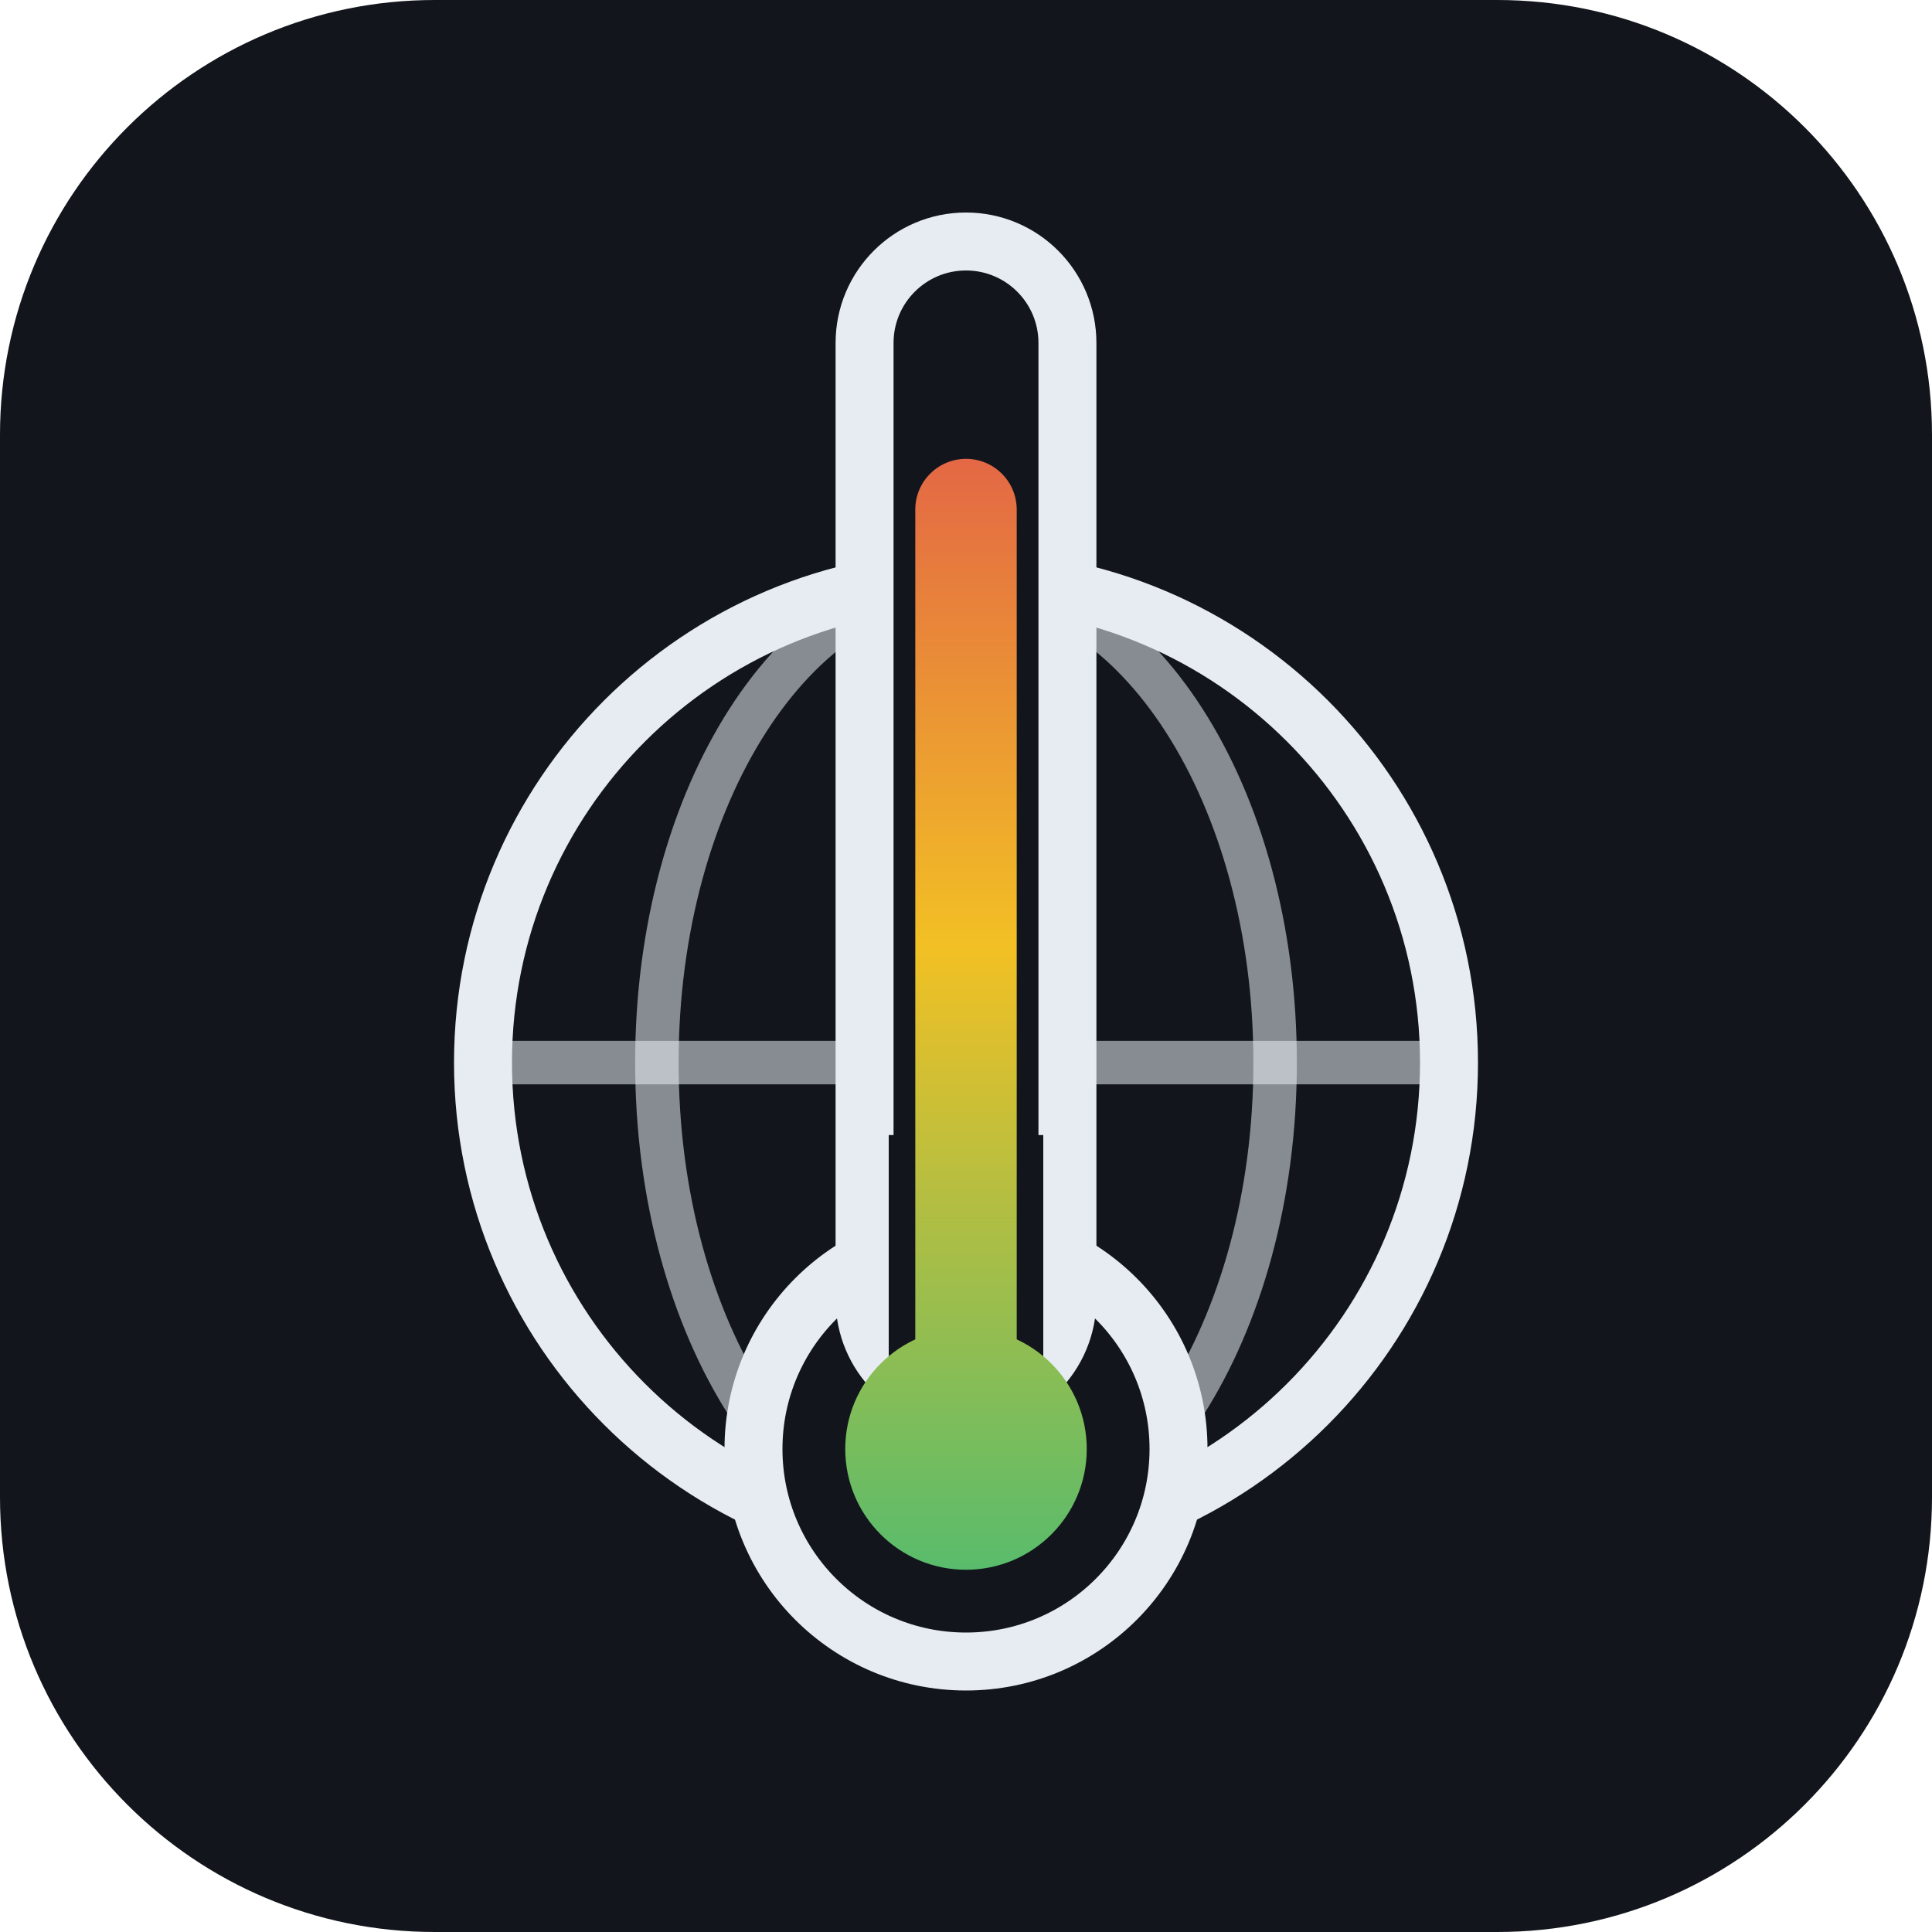
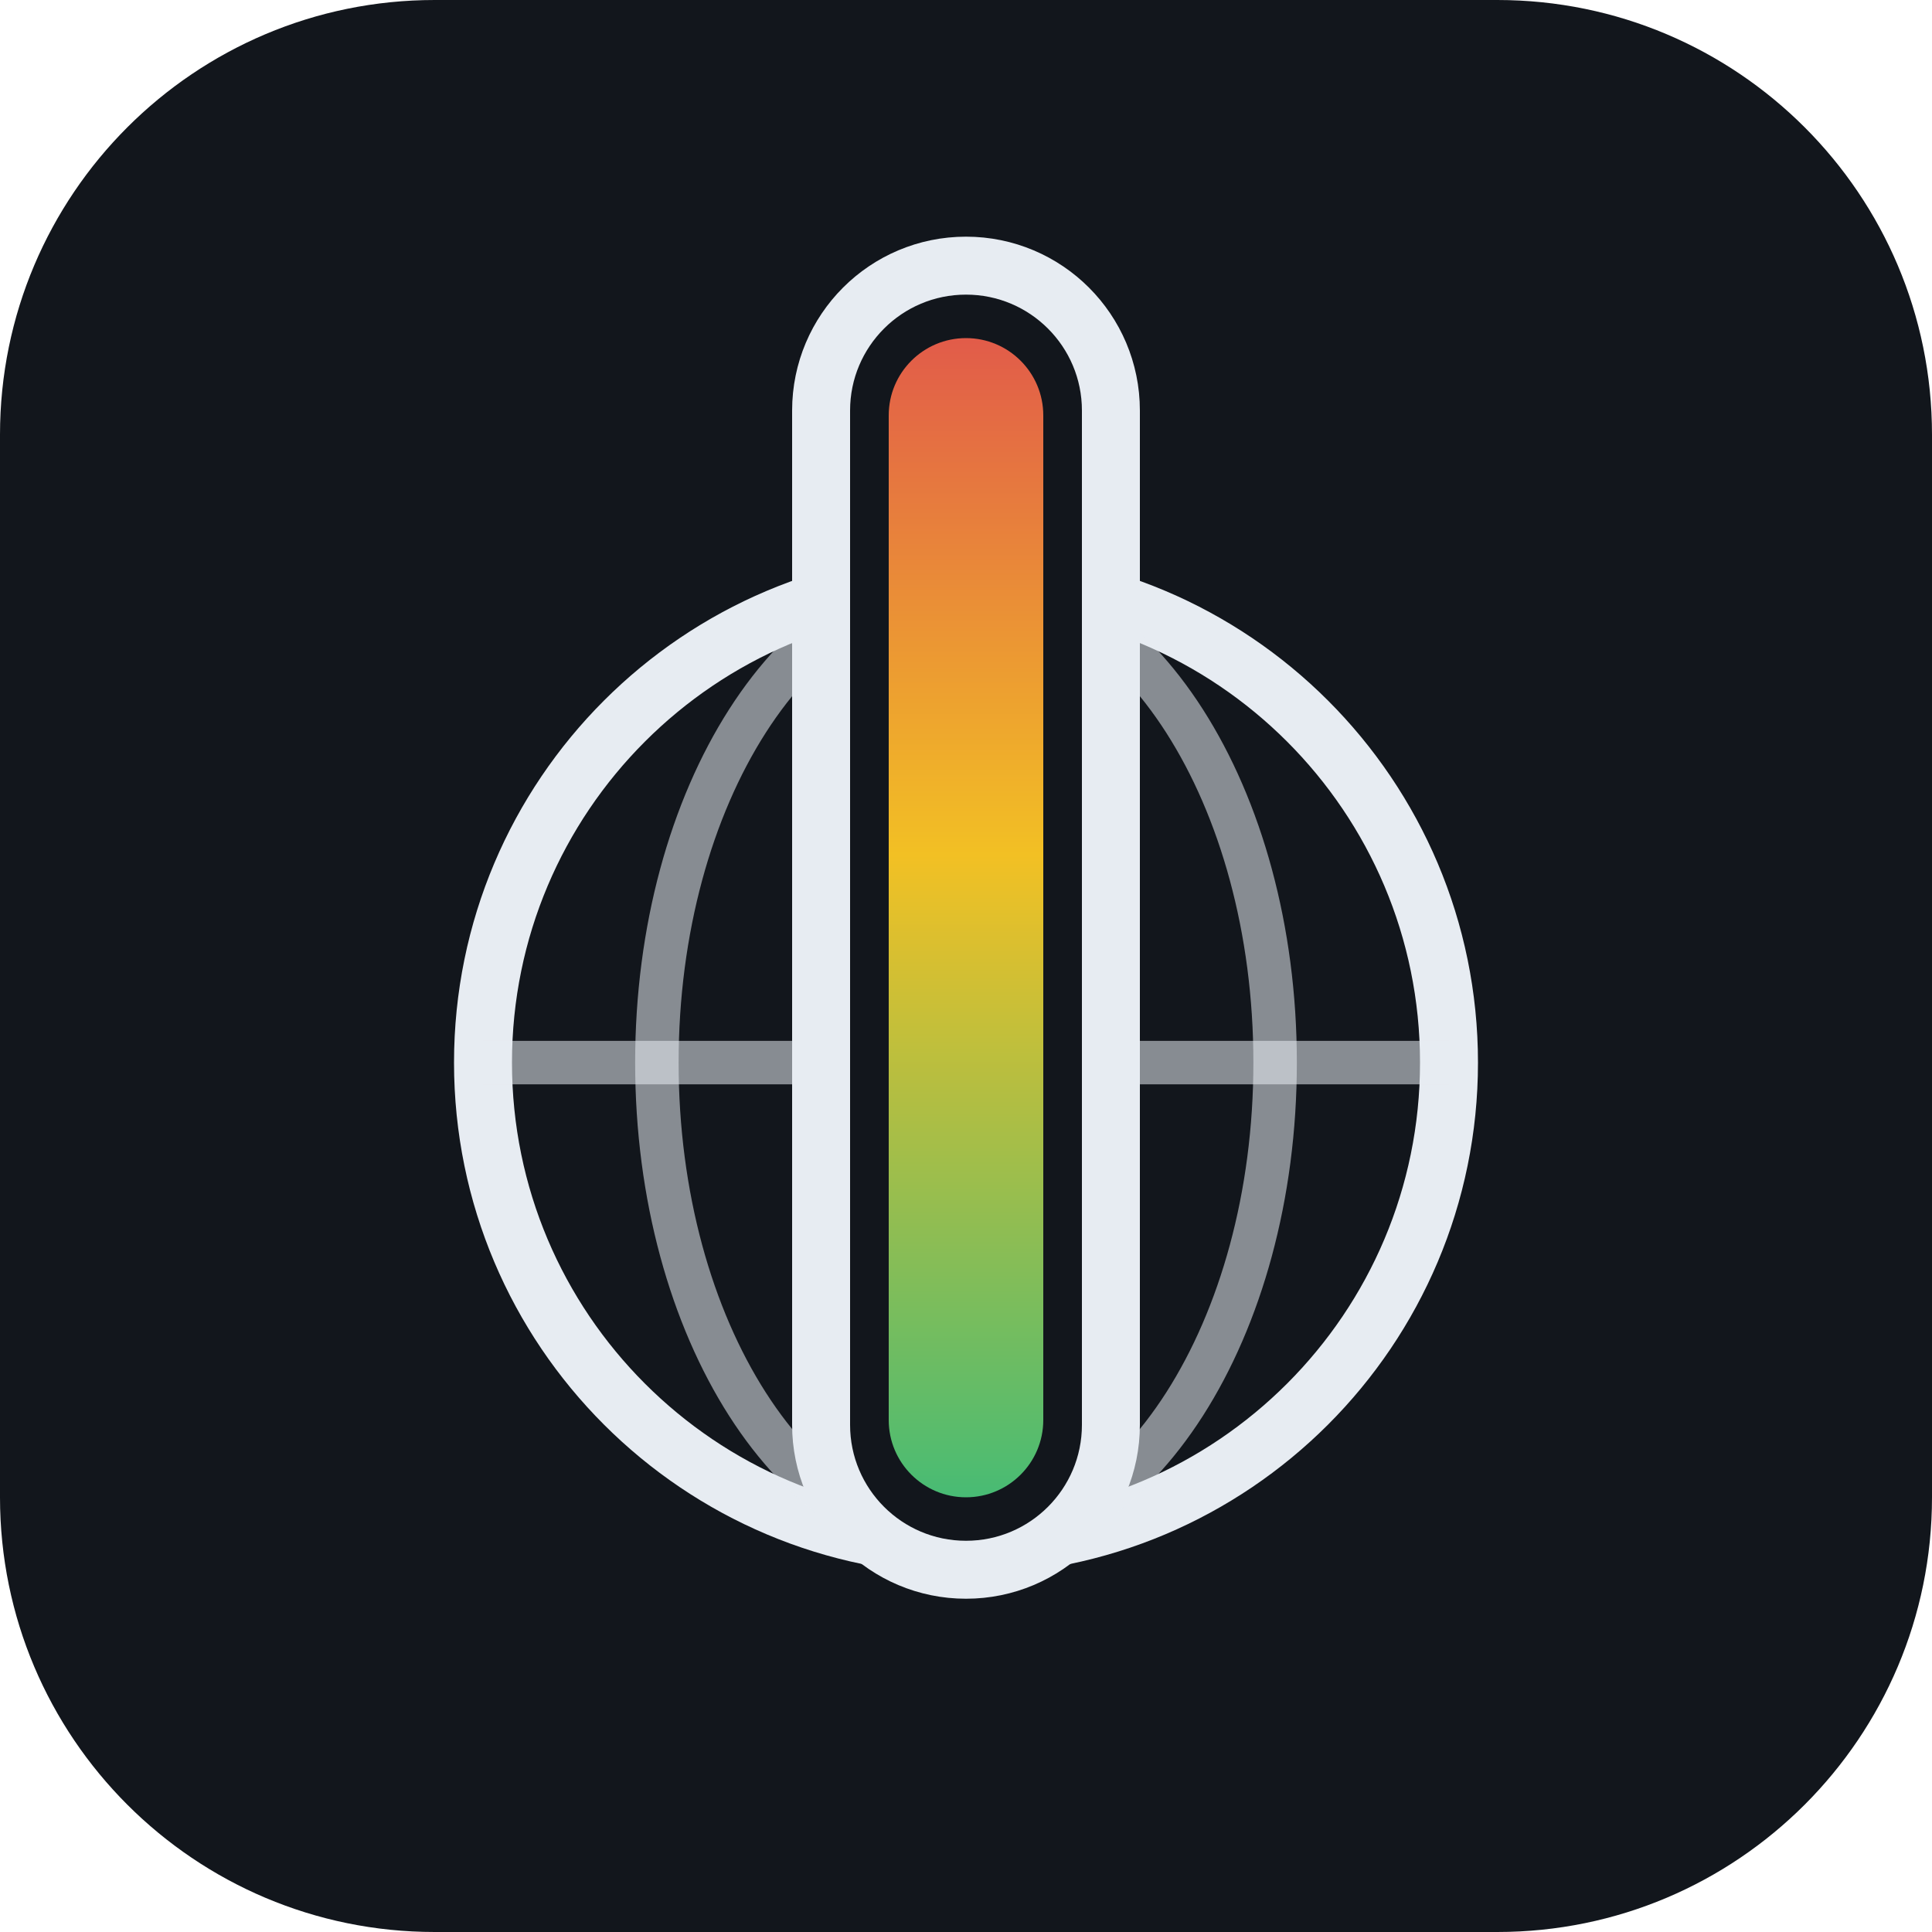
<svg xmlns="http://www.w3.org/2000/svg" viewBox="0 0 40 40">
  <defs>
-     <linearGradient id="g" gradientUnits="userSpaceOnUse" x1="20" y1="35" x2="20" y2="7">
+     <linearGradient id="g" gradientUnits="userSpaceOnUse" x1="20" y1="32" x2="20" y2="6">
      <stop offset="0" stop-color="#3bbb7a" />
      <stop offset="0.55" stop-color="#f2c024" />
      <stop offset="1" stop-color="#e0524d" />
    </linearGradient>
  </defs>
  <rect width="40" height="40" rx="9" fill="#12161c" />
  <g fill="none" stroke="#e7ecf2">
    <circle cx="20" cy="22" r="10" stroke-width="1.2" />
    <path d="M10 22 H30" stroke-width="0.9" opacity="0.55" />
    <ellipse cx="20" cy="22" rx="6.4" ry="10" stroke-width="0.9" opacity="0.55" />
  </g>
-   <circle cx="20" cy="30" r="4.4" fill="#12161c" stroke="#e7ecf2" stroke-width="1.2" />
-   <rect x="17.9" y="5" width="4.2" height="24" rx="2.1" fill="#12161c" stroke="#e7ecf2" stroke-width="1.2" />
-   <rect x="18.4" y="23.5" width="3.2" height="6.5" fill="#12161c" />
-   <circle cx="20" cy="30" r="2.5" fill="url(#g)" />
-   <rect x="18.95" y="9.5" width="2.1" height="20.5" rx="1.05" fill="url(#g)" />
+   <rect x="17" y="5.5" width="6" height="27" rx="3" fill="#12161c" stroke="#e7ecf2" stroke-width="1.2" />
+   <rect x="18.4" y="7" width="3.2" height="24" rx="1.6" fill="url(#g)" />
</svg>
